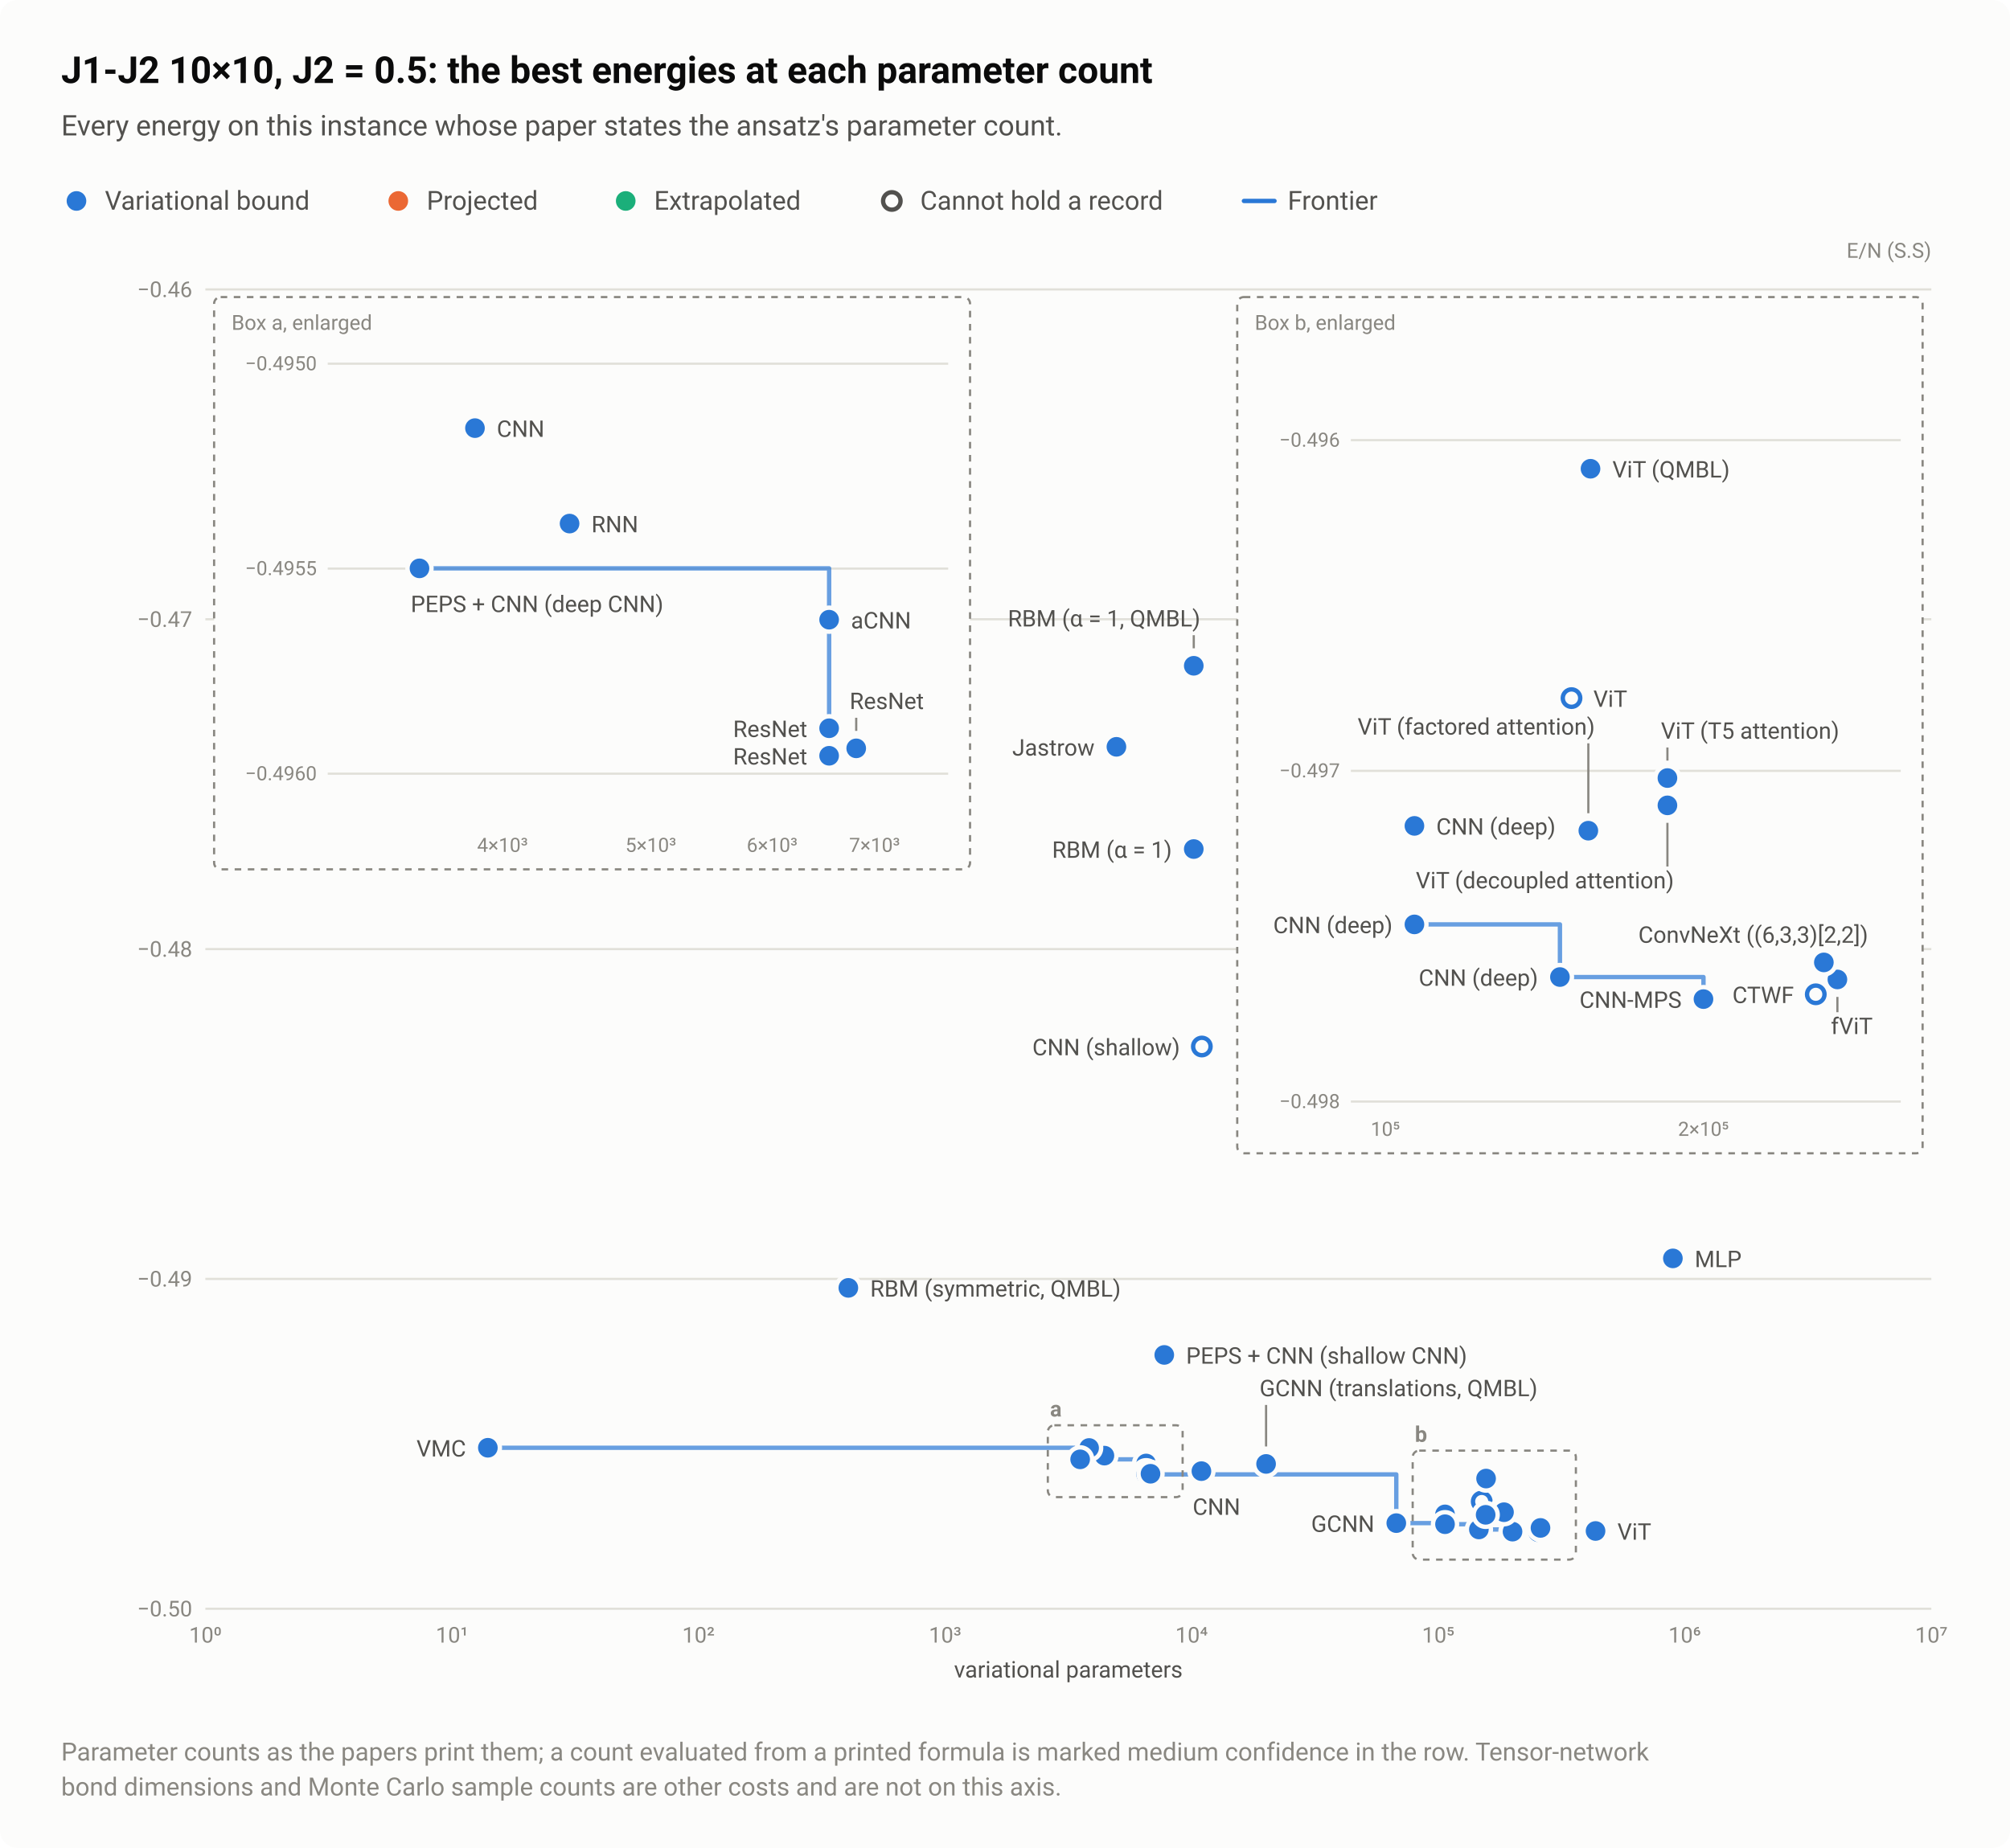
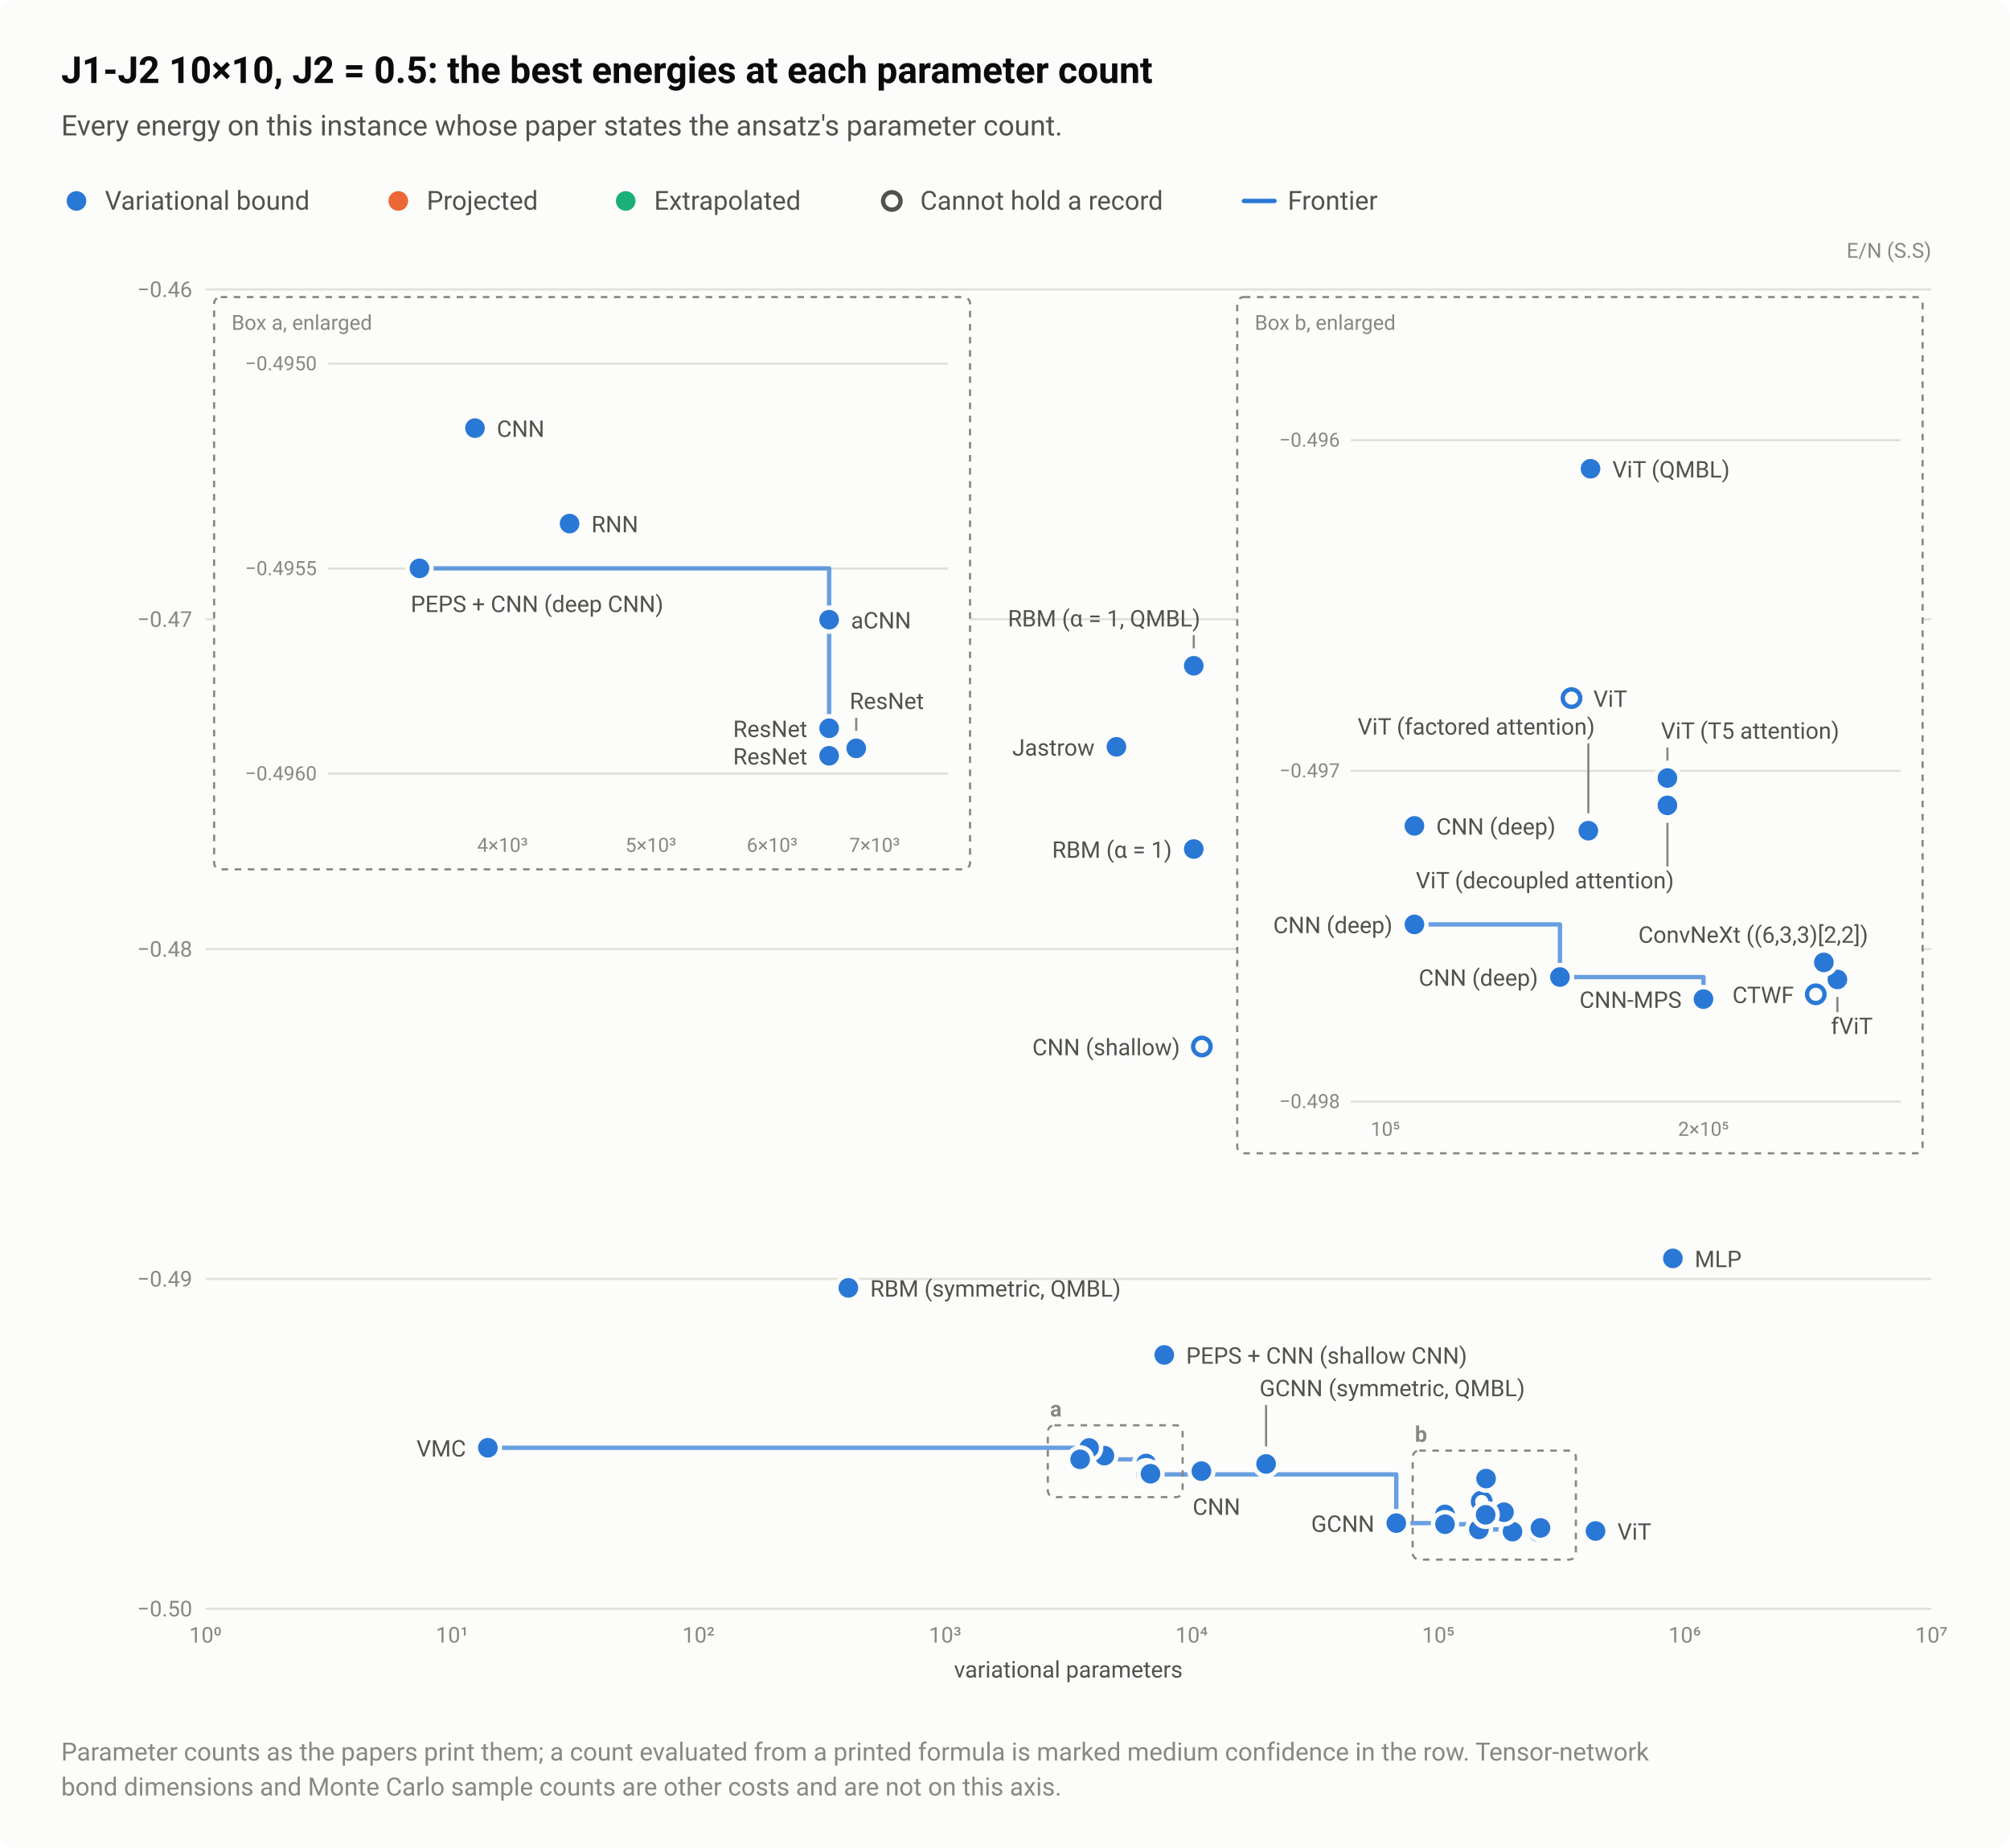
<svg xmlns="http://www.w3.org/2000/svg" width="920" height="846" viewBox="0 0 920 846" role="img" aria-labelledby="title desc">
  <style>text{font-family:system-ui,-apple-system,"Segoe UI",Roboto,"Helvetica Neue",Arial,sans-serif}</style>
  <rect width="920" height="846" rx="8" fill="#fcfcfb" />
  <text x="28" y="38" font-size="17" fill="#0b0b0b" font-weight="600">J1-J2 10×10, J2 = 0.5: the best energies at each parameter count</text>
  <text x="28" y="62" font-size="13" fill="#52514e">Every energy on this instance whose paper states the ansatz's parameter count.</text>
  <circle cx="35" cy="92" r="6.5" fill="#fcfcfb" />
  <circle cx="35" cy="92" r="4.5" fill="#2a78d6" />
  <text x="48" y="96" font-size="12" fill="#52514e">Variational bound</text>
  <circle cx="182.3" cy="92" r="6.5" fill="#fcfcfb" />
  <circle cx="182.3" cy="92" r="4.5" fill="#eb6834" />
  <text x="195.3" y="96" font-size="12" fill="#52514e">Projected</text>
  <circle cx="286.4" cy="92" r="6.5" fill="#fcfcfb" />
  <circle cx="286.4" cy="92" r="4.5" fill="#1baf7a" />
  <text x="299.4" y="96" font-size="12" fill="#52514e">Extrapolated</text>
  <circle cx="408.2" cy="92" r="6.5" fill="#fcfcfb" />
  <circle cx="408.2" cy="92" r="4" fill="#fcfcfb" stroke="#52514e" stroke-width="2" />
  <text x="421.2" y="96" font-size="12" fill="#52514e">Cannot hold a record</text>
  <path d="M569.36 92H583.36" stroke="#2a78d6" stroke-width="2" stroke-linecap="round" />
  <text x="589.4" y="96" font-size="12" fill="#52514e">Frontier</text>
  <text x="884" y="118" font-size="9.5" fill="#898781" text-anchor="end">E/N (S.S)</text>
  <path d="M94 736.5H884" stroke="#e1e0d9" stroke-width="1" />
  <text x="88" y="740" font-size="10" fill="#898781" text-anchor="end" style="font-variant-numeric:tabular-nums">−0.50</text>
  <path d="M94 585.5H884" stroke="#e1e0d9" stroke-width="1" />
  <text x="88" y="589" font-size="10" fill="#898781" text-anchor="end" style="font-variant-numeric:tabular-nums">−0.49</text>
  <path d="M94 434.5H884" stroke="#e1e0d9" stroke-width="1" />
  <text x="88" y="438" font-size="10" fill="#898781" text-anchor="end" style="font-variant-numeric:tabular-nums">−0.48</text>
  <path d="M94 283.5H884" stroke="#e1e0d9" stroke-width="1" />
  <text x="88" y="287" font-size="10" fill="#898781" text-anchor="end" style="font-variant-numeric:tabular-nums">−0.47</text>
  <path d="M94 132.5H884" stroke="#e1e0d9" stroke-width="1" />
  <text x="88" y="136" font-size="10" fill="#898781" text-anchor="end" style="font-variant-numeric:tabular-nums">−0.46</text>
  <text x="94" y="752" font-size="10" fill="#898781" text-anchor="middle" style="font-variant-numeric:tabular-nums">10⁰</text>
  <text x="206.9" y="752" font-size="10" fill="#898781" text-anchor="middle" style="font-variant-numeric:tabular-nums">10¹</text>
  <text x="319.7" y="752" font-size="10" fill="#898781" text-anchor="middle" style="font-variant-numeric:tabular-nums">10²</text>
  <text x="432.6" y="752" font-size="10" fill="#898781" text-anchor="middle" style="font-variant-numeric:tabular-nums">10³</text>
  <text x="545.4" y="752" font-size="10" fill="#898781" text-anchor="middle" style="font-variant-numeric:tabular-nums">10⁴</text>
  <text x="658.3" y="752" font-size="10" fill="#898781" text-anchor="middle" style="font-variant-numeric:tabular-nums">10⁵</text>
  <text x="771.1" y="752" font-size="10" fill="#898781" text-anchor="middle" style="font-variant-numeric:tabular-nums">10⁶</text>
  <text x="884" y="752" font-size="10" fill="#898781" text-anchor="middle" style="font-variant-numeric:tabular-nums">10⁷</text>
  <path d="M223.3 662.8H494.4V668.1H524.6V675H639.1V697.3H661.4V697.8H676.9V700.2H692.3V701.2" fill="none" stroke="#2a78d6" stroke-width="2" stroke-linejoin="round" stroke-linecap="round" opacity="0.7" />
  <a class="pt" href="/instances/#r-J1J2_square_100_P_0_5-ba8561f0">
    <circle cx="550.1" cy="479.1" r="6.5" fill="#fcfcfb" />
    <circle cx="550.1" cy="479.1" r="4" fill="#fcfcfb" stroke="#2a78d6" stroke-width="2" />
  </a>
  <a class="pt" href="/instances/#r-J1J2_square_100_P_0_5-ca9441f3">
    <circle cx="678.2" cy="687.4" r="6.5" fill="#fcfcfb" />
    <circle cx="678.2" cy="687.4" r="4" fill="#fcfcfb" stroke="#2a78d6" stroke-width="2" />
  </a>
  <a class="pt" href="/instances/#r-J1J2_square_100_P_0_5-b865bd5e">
    <circle cx="704.3" cy="701" r="6.5" fill="#fcfcfb" />
    <circle cx="704.3" cy="701" r="4" fill="#fcfcfb" stroke="#2a78d6" stroke-width="2" />
  </a>
  <a class="pt" href="/instances/#r-J1J2_square_100_P_0_5-20d3710a">
    <circle cx="223.3" cy="662.8" r="6.5" fill="#fcfcfb" />
    <circle cx="223.3" cy="662.8" r="4.5" fill="#2a78d6" />
  </a>
  <a class="pt" href="/instances/#r-J1J2_square_100_P_0_5-e7161a29">
    <circle cx="505.5" cy="666.4" r="6.5" fill="#fcfcfb" />
    <circle cx="505.5" cy="666.4" r="4.5" fill="#2a78d6" />
  </a>
  <a class="pt" href="/instances/#r-J1J2_square_100_P_0_5-1b97fb43">
    <circle cx="546.4" cy="388.7" r="6.5" fill="#fcfcfb" />
    <circle cx="546.4" cy="388.7" r="4.5" fill="#2a78d6" />
  </a>
  <a class="pt" href="/instances/#r-J1J2_square_100_P_0_5-dbd2d87d">
    <circle cx="511" cy="341.9" r="6.5" fill="#fcfcfb" />
    <circle cx="511" cy="341.9" r="4.5" fill="#2a78d6" />
  </a>
  <a class="pt" href="/instances/#r-J1J2_square_100_P_0_5-222e496c">
    <circle cx="706.6" cy="700.3" r="6.5" fill="#fcfcfb" />
    <circle cx="706.6" cy="700.3" r="4.5" fill="#2a78d6" />
  </a>
  <a class="pt" href="/instances/#r-J1J2_square_100_P_0_5-fde6ab0d">
    <circle cx="705.1" cy="699.5" r="6.5" fill="#fcfcfb" />
    <circle cx="705.1" cy="699.5" r="4.5" fill="#2a78d6" />
  </a>
  <a class="pt" href="/instances/#r-J1J2_square_100_P_0_5-106137cc">
    <circle cx="692.3" cy="701.2" r="6.5" fill="#fcfcfb" />
    <circle cx="692.3" cy="701.2" r="4.5" fill="#2a78d6" />
  </a>
  <a class="pt" href="/instances/#r-J1J2_square_100_P_0_5-4acf1166">
    <circle cx="730.3" cy="700.9" r="6.5" fill="#fcfcfb" />
    <circle cx="730.3" cy="700.9" r="4.5" fill="#2a78d6" />
  </a>
  <a class="pt" href="/instances/#r-J1J2_square_100_P_0_5-2d7a4b60">
    <circle cx="765.7" cy="576.1" r="6.5" fill="#fcfcfb" />
    <circle cx="765.7" cy="576.1" r="4.5" fill="#2a78d6" />
  </a>
  <a class="pt" href="/instances/#r-J1J2_square_100_P_0_5-98f6f185">
    <circle cx="524.6" cy="670" r="6.5" fill="#fcfcfb" />
    <circle cx="524.6" cy="670" r="4.5" fill="#2a78d6" />
  </a>
  <a class="pt" href="/instances/#r-J1J2_square_100_P_0_5-4e8c1e23">
    <circle cx="549.9" cy="673.5" r="6.5" fill="#fcfcfb" />
    <circle cx="549.9" cy="673.5" r="4.5" fill="#2a78d6" />
  </a>
  <a class="pt" href="/instances/#r-J1J2_square_100_P_0_5-a50bb628">
    <circle cx="661.4" cy="693.3" r="6.5" fill="#fcfcfb" />
    <circle cx="661.4" cy="693.3" r="4.5" fill="#2a78d6" />
  </a>
  <a class="pt" href="/instances/#r-J1J2_square_100_P_0_5-a28c6daf">
    <circle cx="639.1" cy="697.3" r="6.5" fill="#fcfcfb" />
    <circle cx="639.1" cy="697.3" r="4.5" fill="#2a78d6" />
  </a>
  <a class="pt" href="/instances/#r-J1J2_square_100_P_0_5-5813d2c9">
    <circle cx="661.4" cy="697.8" r="6.5" fill="#fcfcfb" />
    <circle cx="661.4" cy="697.8" r="4.5" fill="#2a78d6" />
  </a>
  <a class="pt" href="/instances/#r-J1J2_square_100_P_0_5-7390e4e5">
    <circle cx="676.9" cy="700.2" r="6.5" fill="#fcfcfb" />
    <circle cx="676.9" cy="700.2" r="4.5" fill="#2a78d6" />
  </a>
  <a class="pt" href="/instances/#r-J1J2_square_100_P_0_5-4bddc528">
    <circle cx="524.6" cy="674" r="6.5" fill="#fcfcfb" />
    <circle cx="524.6" cy="674" r="4.5" fill="#2a78d6" />
  </a>
  <a class="pt" href="/instances/#r-J1J2_square_100_P_0_5-bf0ea1c7">
    <circle cx="524.6" cy="675" r="6.5" fill="#fcfcfb" />
    <circle cx="524.6" cy="675" r="4.5" fill="#2a78d6" />
  </a>
  <a class="pt" href="/instances/#r-J1J2_square_100_P_0_5-bdfeeb4d">
    <circle cx="526.6" cy="674.7" r="6.5" fill="#fcfcfb" />
    <circle cx="526.6" cy="674.7" r="4.5" fill="#2a78d6" />
  </a>
  <a class="pt" href="/instances/#r-J1J2_square_100_P_0_5-0f8ea7cb">
    <circle cx="498.5" cy="662.9" r="6.5" fill="#fcfcfb" />
    <circle cx="498.5" cy="662.9" r="4.5" fill="#2a78d6" />
  </a>
  <a class="pt" href="/instances/#r-J1J2_square_100_P_0_5-dbab5a8c">
    <circle cx="532.9" cy="620.3" r="6.5" fill="#fcfcfb" />
    <circle cx="532.9" cy="620.3" r="4.5" fill="#2a78d6" />
  </a>
  <a class="pt" href="/instances/#r-J1J2_square_100_P_0_5-441c1a72">
    <circle cx="494.4" cy="668.1" r="6.5" fill="#fcfcfb" />
    <circle cx="494.4" cy="668.1" r="4.5" fill="#2a78d6" />
  </a>
  <a class="pt" href="/instances/#r-J1J2_square_100_P_0_5-0c62bd86">
    <circle cx="688.4" cy="691.1" r="6.5" fill="#fcfcfb" />
    <circle cx="688.4" cy="691.1" r="4.5" fill="#2a78d6" />
  </a>
  <a class="pt" href="/instances/#r-J1J2_square_100_P_0_5-5bc62a0e">
    <circle cx="688.4" cy="692.3" r="6.5" fill="#fcfcfb" />
    <circle cx="688.4" cy="692.3" r="4.5" fill="#2a78d6" />
  </a>
  <a class="pt" href="/instances/#r-J1J2_square_100_P_0_5-3709d247">
    <circle cx="680" cy="693.5" r="6.5" fill="#fcfcfb" />
    <circle cx="680" cy="693.5" r="4.5" fill="#2a78d6" />
  </a>
  <a class="pt" href="/instances/#r-J1J2_square_100_P_0_5-bb23793d">
    <circle cx="579.5" cy="670.2" r="6.5" fill="#fcfcfb" />
    <circle cx="579.5" cy="670.2" r="4.5" fill="#2a78d6" />
  </a>
  <a class="pt" href="/instances/#r-J1J2_square_100_P_0_5-ad403d72">
    <circle cx="546.4" cy="304.8" r="6.5" fill="#fcfcfb" />
    <circle cx="546.4" cy="304.8" r="4.5" fill="#2a78d6" />
  </a>
  <a class="pt" href="/instances/#r-J1J2_square_100_P_0_5-0f92e030">
    <circle cx="388.3" cy="589.6" r="6.5" fill="#fcfcfb" />
    <circle cx="388.3" cy="589.6" r="4.5" fill="#2a78d6" />
  </a>
  <a class="pt" href="/instances/#r-J1J2_square_100_P_0_5-cfb40412">
    <circle cx="680.2" cy="676.9" r="6.5" fill="#fcfcfb" />
    <circle cx="680.2" cy="676.9" r="4.5" fill="#2a78d6" />
  </a>
  <rect x="479.6" y="652.5" width="61.7" height="32.9" fill="none" stroke="#898781" stroke-width="1" stroke-dasharray="3 3" rx="3" />
  <text x="480.6" y="648.5" font-size="10" fill="#898781" font-weight="600">a</text>
  <rect x="98" y="136" width="346" height="262" fill="#fcfcfb" stroke="#898781" stroke-width="1" stroke-dasharray="3 3" rx="3" />
  <text x="106" y="151" font-size="9.5" fill="#898781">Box a, enlarged</text>
  <path d="M150 354.2H434" stroke="#e1e0d9" stroke-width="1" />
  <text x="145" y="357.2" font-size="9" fill="#898781" text-anchor="end" style="font-variant-numeric:tabular-nums">−0.4960</text>
  <path d="M150 260.3H434" stroke="#e1e0d9" stroke-width="1" />
  <text x="145" y="263.3" font-size="9" fill="#898781" text-anchor="end" style="font-variant-numeric:tabular-nums">−0.4955</text>
  <path d="M150 166.5H434" stroke="#e1e0d9" stroke-width="1" />
  <text x="145" y="169.5" font-size="9" fill="#898781" text-anchor="end" style="font-variant-numeric:tabular-nums">−0.4950</text>
  <text x="230" y="390" font-size="9" fill="#898781" text-anchor="middle" style="font-variant-numeric:tabular-nums">4×10³</text>
  <text x="297.9" y="390" font-size="9" fill="#898781" text-anchor="middle" style="font-variant-numeric:tabular-nums">5×10³</text>
  <text x="353.4" y="390" font-size="9" fill="#898781" text-anchor="middle" style="font-variant-numeric:tabular-nums">6×10³</text>
  <text x="400.3" y="390" font-size="9" fill="#898781" text-anchor="middle" style="font-variant-numeric:tabular-nums">7×10³</text>
  <path d="M192 260.2H379.5V346" fill="none" stroke="#2a78d6" stroke-width="2" stroke-linejoin="round" stroke-linecap="round" opacity="0.7" />
  <a class="pt" href="/instances/#r-J1J2_square_100_P_0_5-e7161a29">
    <circle cx="260.7" cy="239.7" r="6.5" fill="#fcfcfb" />
    <circle cx="260.7" cy="239.7" r="4.5" fill="#2a78d6" />
  </a>
  <a class="pt" href="/instances/#r-J1J2_square_100_P_0_5-98f6f185">
    <circle cx="379.5" cy="283.7" r="6.5" fill="#fcfcfb" />
    <circle cx="379.5" cy="283.7" r="4.5" fill="#2a78d6" />
  </a>
  <a class="pt" href="/instances/#r-J1J2_square_100_P_0_5-4bddc528">
    <circle cx="379.5" cy="333.4" r="6.5" fill="#fcfcfb" />
    <circle cx="379.5" cy="333.4" r="4.5" fill="#2a78d6" />
  </a>
  <a class="pt" href="/instances/#r-J1J2_square_100_P_0_5-bf0ea1c7">
    <circle cx="379.5" cy="346" r="6.5" fill="#fcfcfb" />
    <circle cx="379.5" cy="346" r="4.5" fill="#2a78d6" />
  </a>
  <a class="pt" href="/instances/#r-J1J2_square_100_P_0_5-bdfeeb4d">
    <circle cx="391.9" cy="342.6" r="6.5" fill="#fcfcfb" />
    <circle cx="391.9" cy="342.6" r="4.5" fill="#2a78d6" />
  </a>
  <a class="pt" href="/instances/#r-J1J2_square_100_P_0_5-0f8ea7cb">
    <circle cx="217.4" cy="196" r="6.5" fill="#fcfcfb" />
    <circle cx="217.4" cy="196" r="4.5" fill="#2a78d6" />
  </a>
  <a class="pt" href="/instances/#r-J1J2_square_100_P_0_5-441c1a72">
    <circle cx="192" cy="260.2" r="6.5" fill="#fcfcfb" />
    <circle cx="192" cy="260.2" r="4.5" fill="#2a78d6" />
  </a>
  <path d="M391.9 328.6V334.6" stroke="#898781" stroke-width="1" />
  <text x="188" y="280.2" font-size="10.5" fill="#52514e" text-anchor="start">PEPS + CNN (deep CNN)</text>
  <text x="369.5" y="350" font-size="10.5" fill="#52514e" text-anchor="end">ResNet</text>
  <text x="227.4" y="200" font-size="10.5" fill="#52514e" text-anchor="start">CNN</text>
  <text x="270.7" y="243.7" font-size="10.5" fill="#52514e" text-anchor="start">RNN</text>
  <text x="389.5" y="287.7" font-size="10.5" fill="#52514e" text-anchor="start">aCNN</text>
  <text x="369.5" y="337.4" font-size="10.5" fill="#52514e" text-anchor="end">ResNet</text>
  <text x="388.9" y="324.6" font-size="10.5" fill="#52514e" text-anchor="start">ResNet</text>
  <rect x="646.6" y="664.1" width="74.7" height="49.9" fill="none" stroke="#898781" stroke-width="1" stroke-dasharray="3 3" rx="3" />
  <text x="647.6" y="660.1" font-size="10" fill="#898781" font-weight="600">b</text>
  <rect x="566.3" y="136" width="313.7" height="392" fill="#fcfcfb" stroke="#898781" stroke-width="1" stroke-dasharray="3 3" rx="3" />
  <text x="574.3" y="151" font-size="9.5" fill="#898781">Box b, enlarged</text>
  <path d="M618.3 504.3H870" stroke="#e1e0d9" stroke-width="1" />
  <text x="613.3" y="507.3" font-size="9" fill="#898781" text-anchor="end" style="font-variant-numeric:tabular-nums">−0.498</text>
  <path d="M618.3 352.9H870" stroke="#e1e0d9" stroke-width="1" />
  <text x="613.3" y="355.9" font-size="9" fill="#898781" text-anchor="end" style="font-variant-numeric:tabular-nums">−0.497</text>
  <path d="M618.3 201.5H870" stroke="#e1e0d9" stroke-width="1" />
  <text x="613.3" y="204.5" font-size="9" fill="#898781" text-anchor="end" style="font-variant-numeric:tabular-nums">−0.496</text>
  <text x="634.1" y="520" font-size="9" fill="#898781" text-anchor="middle" style="font-variant-numeric:tabular-nums">10⁵</text>
  <text x="779.7" y="520" font-size="9" fill="#898781" text-anchor="middle" style="font-variant-numeric:tabular-nums">2×10⁵</text>
  <path d="M647.4 423.2H714V447.3H779.7V457.4" fill="none" stroke="#2a78d6" stroke-width="2" stroke-linejoin="round" stroke-linecap="round" opacity="0.7" />
  <a class="pt" href="/instances/#r-J1J2_square_100_P_0_5-ca9441f3">
    <circle cx="719.3" cy="319.6" r="6.5" fill="#fcfcfb" />
    <circle cx="719.3" cy="319.6" r="4" fill="#fcfcfb" stroke="#2a78d6" stroke-width="2" />
  </a>
  <a class="pt" href="/instances/#r-J1J2_square_100_P_0_5-b865bd5e">
    <circle cx="831.1" cy="455.2" r="6.5" fill="#fcfcfb" />
    <circle cx="831.1" cy="455.2" r="4" fill="#fcfcfb" stroke="#2a78d6" stroke-width="2" />
  </a>
  <a class="pt" href="/instances/#r-J1J2_square_100_P_0_5-222e496c">
    <circle cx="841" cy="448.4" r="6.5" fill="#fcfcfb" />
    <circle cx="841" cy="448.4" r="4.5" fill="#2a78d6" />
  </a>
  <a class="pt" href="/instances/#r-J1J2_square_100_P_0_5-fde6ab0d">
    <circle cx="834.8" cy="440.6" r="6.5" fill="#fcfcfb" />
    <circle cx="834.8" cy="440.6" r="4.5" fill="#2a78d6" />
  </a>
  <a class="pt" href="/instances/#r-J1J2_square_100_P_0_5-106137cc">
    <circle cx="779.7" cy="457.4" r="6.5" fill="#fcfcfb" />
    <circle cx="779.7" cy="457.4" r="4.5" fill="#2a78d6" />
  </a>
  <a class="pt" href="/instances/#r-J1J2_square_100_P_0_5-a50bb628">
    <circle cx="647.4" cy="378.1" r="6.5" fill="#fcfcfb" />
    <circle cx="647.4" cy="378.1" r="4.5" fill="#2a78d6" />
  </a>
  <a class="pt" href="/instances/#r-J1J2_square_100_P_0_5-5813d2c9">
    <circle cx="647.4" cy="423.2" r="6.5" fill="#fcfcfb" />
    <circle cx="647.4" cy="423.2" r="4.5" fill="#2a78d6" />
  </a>
  <a class="pt" href="/instances/#r-J1J2_square_100_P_0_5-7390e4e5">
    <circle cx="714" cy="447.3" r="6.5" fill="#fcfcfb" />
    <circle cx="714" cy="447.3" r="4.5" fill="#2a78d6" />
  </a>
  <a class="pt" href="/instances/#r-J1J2_square_100_P_0_5-0c62bd86">
    <circle cx="763.2" cy="356.2" r="6.5" fill="#fcfcfb" />
    <circle cx="763.2" cy="356.2" r="4.5" fill="#2a78d6" />
  </a>
  <a class="pt" href="/instances/#r-J1J2_square_100_P_0_5-5bc62a0e">
    <circle cx="763.2" cy="368.7" r="6.5" fill="#fcfcfb" />
    <circle cx="763.2" cy="368.7" r="4.5" fill="#2a78d6" />
  </a>
  <a class="pt" href="/instances/#r-J1J2_square_100_P_0_5-3709d247">
    <circle cx="727" cy="380.3" r="6.5" fill="#fcfcfb" />
    <circle cx="727" cy="380.3" r="4.5" fill="#2a78d6" />
  </a>
  <a class="pt" href="/instances/#r-J1J2_square_100_P_0_5-cfb40412">
    <circle cx="728" cy="214.6" r="6.5" fill="#fcfcfb" />
    <circle cx="728" cy="214.6" r="4.5" fill="#2a78d6" />
  </a>
  <path d="M841 456.4V463.4" stroke="#898781" stroke-width="1" />
  <path d="M763.2 342.2V348.2" stroke="#898781" stroke-width="1" />
  <path d="M763.2 376.7V396.7" stroke="#898781" stroke-width="1" />
  <path d="M727 340.3V372.3" stroke="#898781" stroke-width="1" />
  <text x="637.4" y="427.2" font-size="10.5" fill="#52514e" text-anchor="end">CNN (deep)</text>
  <text x="704" y="451.3" font-size="10.5" fill="#52514e" text-anchor="end">CNN (deep)</text>
  <text x="769.7" y="461.4" font-size="10.5" fill="#52514e" text-anchor="end">CNN-MPS</text>
  <text x="738" y="218.6" font-size="10.5" fill="#52514e" text-anchor="start">ViT (QMBL)</text>
  <text x="729.3" y="323.6" font-size="10.5" fill="#52514e" text-anchor="start">ViT</text>
  <text x="657.4" y="382.1" font-size="10.5" fill="#52514e" text-anchor="start">CNN (deep)</text>
  <text x="749.9" y="431.6" font-size="10.5" fill="#52514e" text-anchor="start">ConvNeXt ((6,3,3)[2,2])</text>
  <text x="821.1" y="459.2" font-size="10.5" fill="#52514e" text-anchor="end">CTWF</text>
  <text x="838" y="473.4" font-size="10.5" fill="#52514e" text-anchor="start">fViT</text>
  <text x="760.2" y="338.2" font-size="10.5" fill="#52514e" text-anchor="start">ViT (T5 attention)</text>
  <text x="766.2" y="406.7" font-size="10.5" fill="#52514e" text-anchor="end">ViT (decoupled attention)</text>
  <text x="730" y="336.3" font-size="10.5" fill="#52514e" text-anchor="end">ViT (factored attention)</text>
  <path d="M579.5 643.2V662.2" stroke="#898781" stroke-width="1" />
  <path d="M546.4 290.8V296.8" stroke="#898781" stroke-width="1" />
  <text x="549.4" y="286.8" font-size="10.5" fill="#52514e" text-anchor="end">RBM (α = 1, QMBL)</text>
  <text x="501" y="345.9" font-size="10.5" fill="#52514e" text-anchor="end">Jastrow</text>
  <text x="536.4" y="392.7" font-size="10.5" fill="#52514e" text-anchor="end">RBM (α = 1)</text>
  <text x="540.1" y="483.1" font-size="10.5" fill="#52514e" text-anchor="end">CNN (shallow)</text>
  <text x="775.7" y="580.1" font-size="10.5" fill="#52514e" text-anchor="start">MLP</text>
  <text x="398.3" y="593.6" font-size="10.5" fill="#52514e" text-anchor="start">RBM (symmetric, QMBL)</text>
  <text x="542.9" y="624.3" font-size="10.5" fill="#52514e" text-anchor="start">PEPS + CNN (shallow CNN)</text>
-   <text x="576.5" y="639.2" font-size="10.5" fill="#52514e" text-anchor="start">GCNN (translations, QMBL)</text>
+   <text x="576.5" y="639.2" font-size="10.5" fill="#52514e" text-anchor="start">GCNN (symmetric, QMBL)</text>
  <text x="213.3" y="666.8" font-size="10.5" fill="#52514e" text-anchor="end">VMC</text>
  <text x="545.9" y="693.5" font-size="10.5" fill="#52514e" text-anchor="start">CNN</text>
  <text x="629.1" y="701.3" font-size="10.5" fill="#52514e" text-anchor="end">GCNN</text>
  <text x="740.3" y="704.9" font-size="10.5" fill="#52514e" text-anchor="start">ViT</text>
  <text x="489" y="768" font-size="10.5" fill="#52514e" text-anchor="middle">variational parameters</text>
  <text x="28" y="806" font-size="11.5" fill="#898781">Parameter counts as the papers print them; a count evaluated from a printed formula is marked medium confidence in the row. Tensor-network</text>
  <text x="28" y="822" font-size="11.5" fill="#898781">bond dimensions and Monte Carlo sample counts are other costs and are not on this axis.</text>
</svg>
